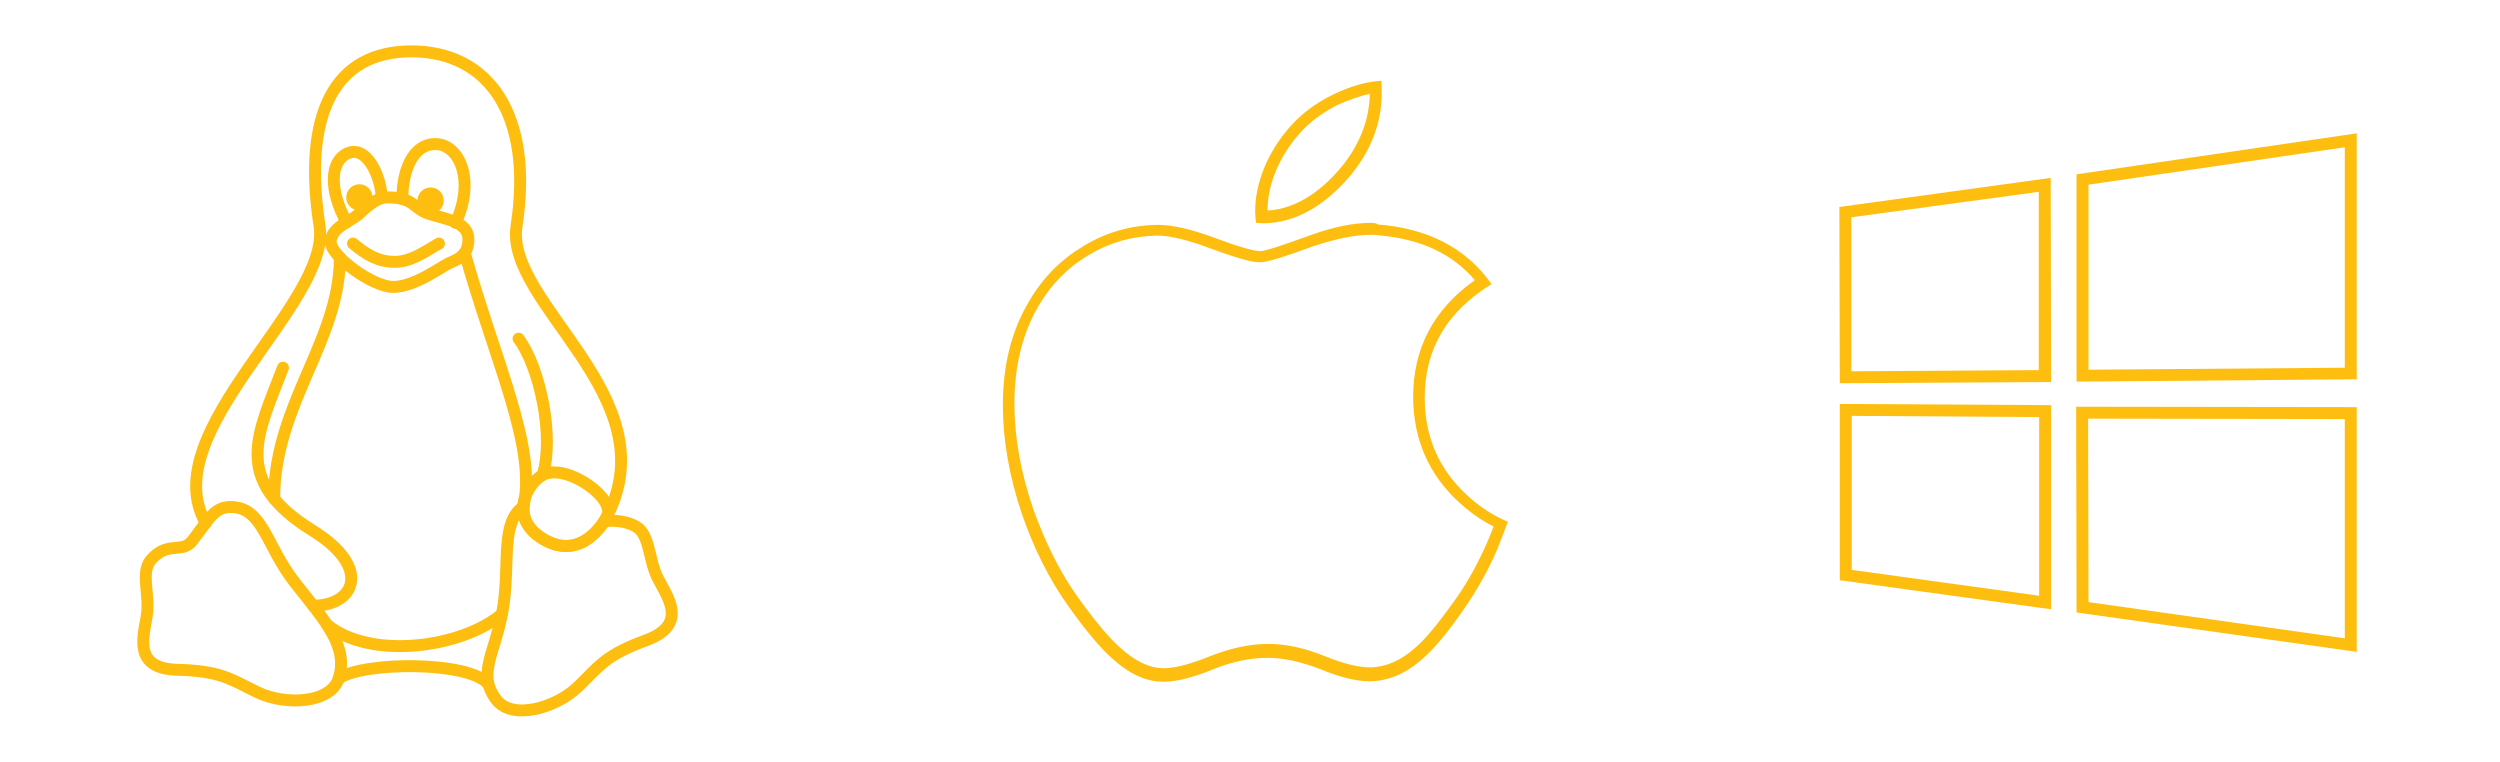
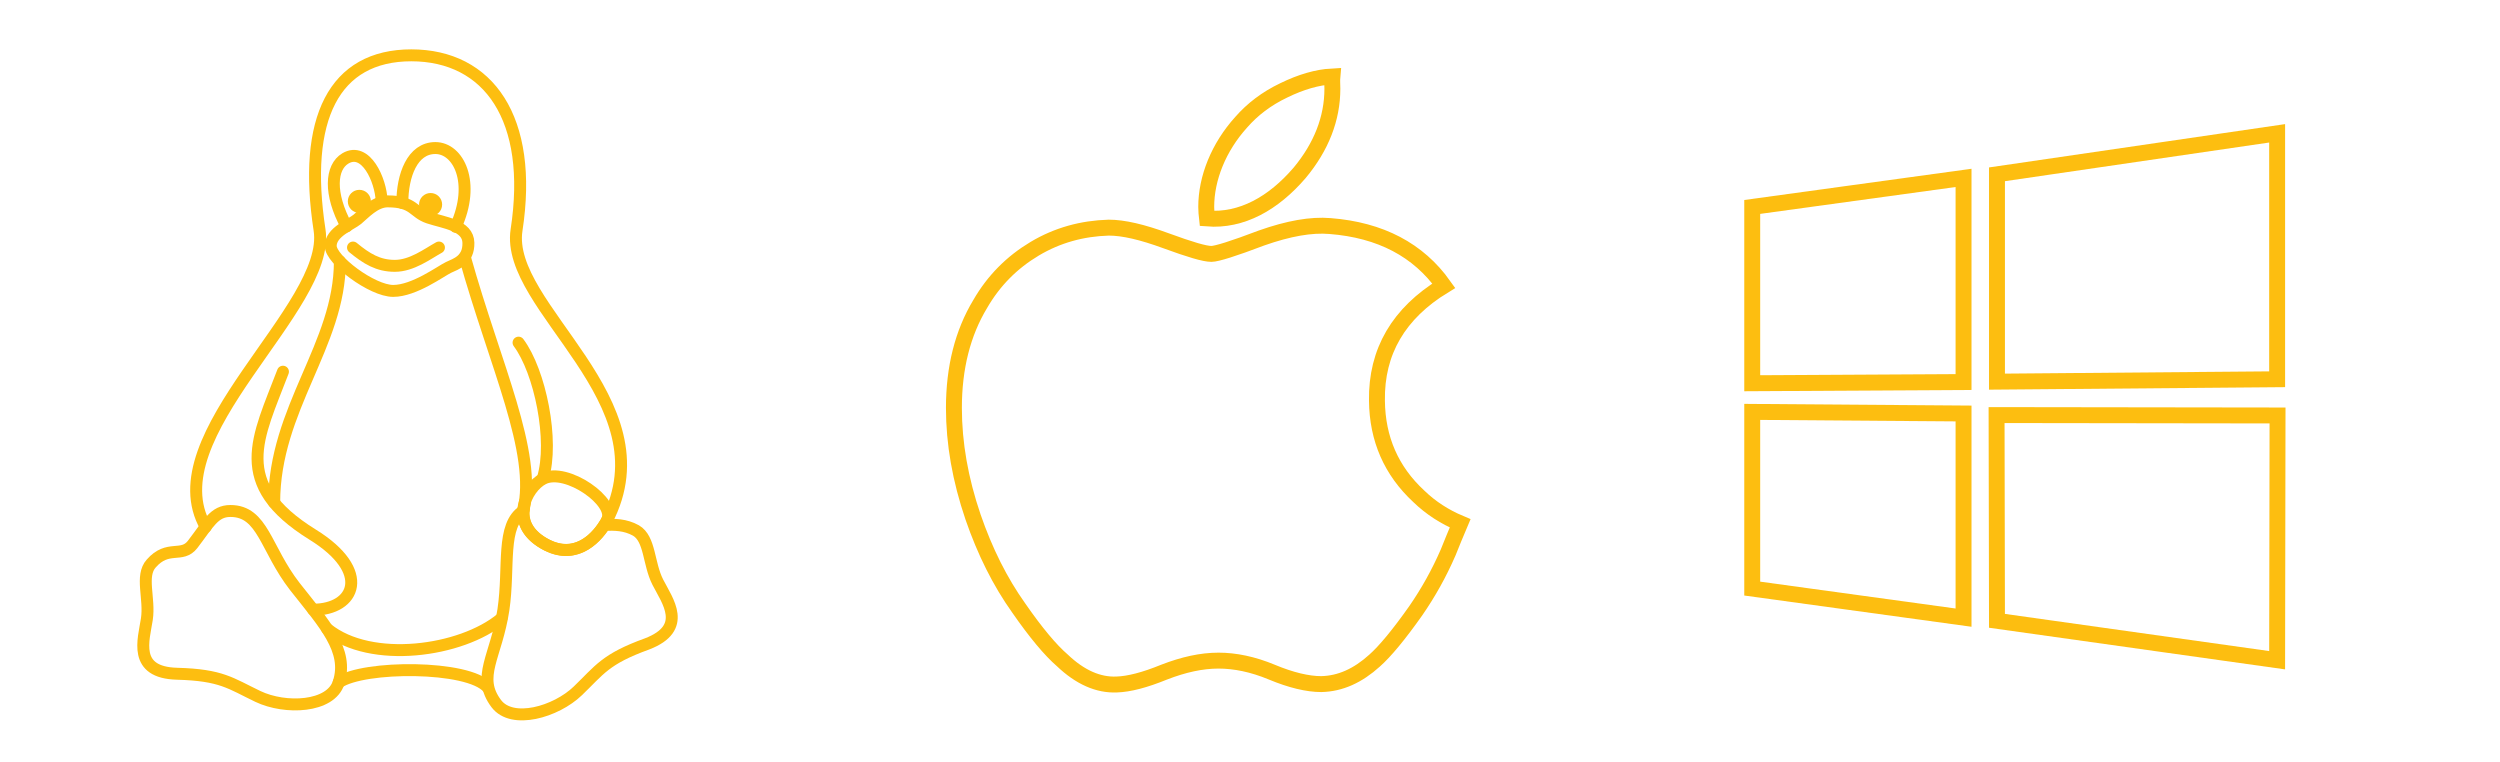
<svg xmlns="http://www.w3.org/2000/svg" version="1.1" id="Layer_1" x="0px" y="0px" viewBox="0 0 628.2 191.4" style="enable-background:new 0 0 628.2 191.4;" xml:space="preserve">
  <style type="text/css">
	.st0{fill:none;stroke:#FDBE10;stroke-width:3;stroke-linecap:round;stroke-miterlimit:10;}
	.st1{fill:#FDBE10;}
+ 	.st2{fill:none;stroke:#FDBE10;stroke-width:4;stroke-linecap:round;stroke-miterlimit:10;}
</style>
  <g>
-     <path class="st0" d="M152.5,129.8c15.7-30.2-25.7-53.5-22.7-73c4.3-28-7-43.9-26.5-43.9h0.1c-19.5,0-27.4,15.9-23.1,43.9   c3,19.5-41.7,51.7-28.6,74.6" />
-     <path class="st0" d="M97.4,49.6c6.7,0,6.4,2.8,10.3,4.1c3.9,1.3,9.9,1.9,10,6.3c0.1,4.4-3.1,5.3-5,6.2s-8.6,5.9-13.9,5.9   c-5.3,0-15.7-7.8-15.7-11.3s5-5.3,6.7-6.7S94.2,49.6,97.4,49.6z" />
-     <path class="st0" d="M87.1,55.9c-4.5-8.3-4-14.9-0.3-17.1c5.1-3,8.9,5.4,9.1,10.7" />
-     <path class="st0" d="M101.1,50c0-6.9,2.5-13.8,8.3-13.8c5.8,0,10.2,8.7,5.1,19.8" />
-     <circle class="st1" cx="108.2" cy="50.4" r="3.3" />
-     <circle class="st1" cx="90.3" cy="49.6" r="3.3" />
-     <path class="st0" d="M88.7,61.2c3.4,2.8,6.3,4.6,10.5,4.6c4.3,0,8.2-3,11.1-4.6" />
-     <path class="st0" d="M85.4,64.7c0,21-16.5,36.9-16.5,60.6" />
-     <path class="st0" d="M71.1,92.4c-6.3,16.6-13.2,28.1,7.4,40.9c15.1,9.3,10.7,18.9,0.2,18.9" />
-     <path class="st0" d="M85.1,170.5c2.6-8.1-3.6-14.7-11-24.1c-7.4-9.5-8-19-16.2-19c-4.1,0-5.5,3.2-9.5,8.4c-2.7,3.5-6.2,0-10.4,4.8   c-2.8,3.1-0.3,8.8-1.1,14c-0.8,5.2-3.6,13.4,7.6,13.7s13.4,2.4,20.3,5.7S83.1,176.8,85.1,170.5z" />
-     <path class="st0" d="M82.2,157c11,8.9,33.7,5.8,43.8-2.6" />
-     <path class="st0" d="M116.8,63.6c7.7,27.5,18.2,49,14.7,63.7" />
-     <path class="st0" d="M136.5,119.3c-4.3,2.2-9.2,11.6,1,16.7c7.5,3.8,12.8-2.1,15-6.2C155,125.3,142.3,116.3,136.5,119.3z" />
-     <path class="st0" d="M85.1,170.5c6.2-4.3,32.6-4.4,37.5,1.3" />
-     <path class="st0" d="M130.3,85.1c5.4,7.2,9,24.7,6.1,34.1" />
-     <path class="st0" d="M165.3,145.3c-2.4-4.7-1.9-10.9-5.5-13c-2.7-1.5-5.4-1.5-7.9-1.4c-2.5,3.9-7.5,8.5-14.4,5.1   c-4.7-2.4-6.2-5.7-5.9-8.7c-5.8,3.6-3.5,14.1-5.1,24.9c-1.8,11.9-6.9,16.8-1.8,23.6c4,5.3,15,2.1,20.5-3.2c5.5-5.3,6.9-8,17.4-11.8   C173,156.8,167.7,150,165.3,145.3z" />
+     <path class="st0" d="M152.5,130.8c15.7-30.2-25.7-53.5-22.7-73c4.3-28-7-43.9-26.5-43.9h0.1c-19.5,0-27.4,15.9-23.1,43.9   c3,19.5-41.7,51.7-28.6,74.6" />
+     <path class="st0" d="M97.4,50.6c6.7,0,6.4,2.8,10.3,4.1s9.9,1.9,10,6.3s-3.1,5.3-5,6.2s-8.6,5.9-13.9,5.9s-15.7-7.8-15.7-11.3   c0-3.5,5-5.3,6.7-6.7S94.2,50.6,97.4,50.6z" />
+     <path class="st0" d="M87.1,56.9c-4.5-8.3-4-14.9-0.3-17.1c5.1-3,8.9,5.4,9.1,10.7" />
+     <path class="st0" d="M101.1,51c0-6.9,2.5-13.8,8.3-13.8s10.2,8.7,5.1,19.8" />
+     <circle class="st1" cx="108.2" cy="51.4" r="2.9" />
+     <circle class="st1" cx="90.3" cy="50.6" r="2.9" />
+     <path class="st0" d="M88.7,62.2c3.4,2.8,6.3,4.6,10.5,4.6c4.3,0,8.2-3,11.1-4.6" />
+     <path class="st0" d="M85.4,65.7c0,21-16.5,36.9-16.5,60.6" />
+     <path class="st0" d="M71.1,93.4c-6.3,16.6-13.2,28.1,7.4,40.9c15.1,9.3,10.7,18.9,0.2,18.9" />
+     <path class="st0" d="M85.1,171.5c2.6-8.1-3.6-14.7-11-24.1c-7.4-9.5-8-19-16.2-19c-4.1,0-5.5,3.2-9.5,8.4c-2.7,3.5-6.2,0-10.4,4.8   c-2.8,3.1-0.3,8.8-1.1,14s-3.6,13.4,7.6,13.7s13.4,2.4,20.3,5.7S83.1,177.8,85.1,171.5z" />
+     <path class="st0" d="M82.2,158c11,8.9,33.7,5.8,43.8-2.6" />
+     <path class="st0" d="M116.8,64.6c7.7,27.5,18.2,49,14.7,63.7" />
+     <path class="st0" d="M136.5,120.3c-4.3,2.2-9.2,11.6,1,16.7c7.5,3.8,12.8-2.1,15-6.2C155,126.3,142.3,117.3,136.5,120.3z" />
+     <path class="st0" d="M85.1,171.5c6.2-4.3,32.6-4.4,37.5,1.3" />
+     <path class="st0" d="M130.3,86.1c5.4,7.2,9,24.7,6.1,34.1" />
+     <path class="st0" d="M165.3,146.3c-2.4-4.7-1.9-10.9-5.5-13c-2.7-1.5-5.4-1.5-7.9-1.4c-2.5,3.9-7.5,8.5-14.4,5.1   c-4.7-2.4-6.2-5.7-5.9-8.7c-5.8,3.6-3.5,14.1-5.1,24.9c-1.8,11.9-6.9,16.8-1.8,23.6c4,5.3,15,2.1,20.5-3.2s6.9-8,17.4-11.8   C173,157.8,167.7,151,165.3,146.3z" />
  </g>
  <g>
-     <g>
-       <path class="st1" d="M344.2,23.6c-0.1,6.6-2.6,13-7.5,18.8c-3.9,4.6-10.3,10.1-18.2,10.5c0-6.5,2.9-13.5,8-19.3    c2.5-2.9,5.8-5.3,9.7-7.3C339,25.1,341.7,24.1,344.2,23.6 M344.4,59L344.4,59c0.6,0,1.2,0,1.8,0.1c10.7,0.9,18.7,4.6,24.4,11.3    c-10.4,7.3-15.6,17.3-15.5,29.6c0.1,10.4,3.9,19.2,11.4,26.1c2.7,2.5,5.6,4.6,8.8,6.2c-0.5,1.4-1.1,2.9-1.7,4.2    c-2.2,5-4.8,9.8-7.8,14c-5.1,7.2-8.2,10.6-10,12.1l0,0l0,0c-3.6,3.3-7.4,5-11.4,5.1c-3,0-6.8-0.9-11.2-2.7    c-5.1-2.1-10-3.2-14.5-3.2c-4.7,0-9.7,1.1-14.9,3.2c-4.5,1.8-8.2,2.8-10.9,2.9c-0.2,0-0.3,0-0.5,0c-3.6,0-7.3-1.8-11.1-5.3l0,0    l0,0c-2.7-2.4-6.2-6.6-10.5-12.6c-4.5-6.3-8.2-13.8-11.2-22.2c-3.1-9.1-4.7-17.9-4.7-26.4c0-9.5,2.1-17.8,6.1-24.6    c3.2-5.4,7.4-9.7,12.7-12.8c5.2-3.1,10.9-4.7,17.1-4.8c3.2,0,7.7,1.1,13.3,3.2c8.4,3.1,11,3.5,12.4,3.5c1.2,0,3.3-0.3,13.7-4.1    C335.7,60,340.4,59,344.4,59 M347.1,20.3c-3.8,0.2-7.9,1.4-12.2,3.5c-4.3,2.1-7.9,4.8-10.7,8c-5.6,6.3-8.8,14.1-8.8,21.3    c0,1,0.1,2,0.2,2.9c0.6,0,1.2,0.1,1.8,0.1c8,0,15.4-4.4,21.6-11.6c5.5-6.5,8.2-13.6,8.2-21.1C347.2,22.3,347.2,21.3,347.1,20.3    L347.1,20.3z M344.4,56c-4.3,0-9.3,1-15.1,3.1c-7.2,2.6-11.4,4-12.6,4c-1.7,0-5.5-1.1-11.4-3.3c-5.9-2.2-10.7-3.3-14.4-3.3    c-6.7,0.1-12.8,1.8-18.6,5.3c-5.7,3.4-10.3,8-13.7,13.9c-4.4,7.3-6.6,16-6.6,26.1c0,8.8,1.6,17.9,4.8,27.4    c3,8.7,6.9,16.4,11.5,22.9c4.4,6.2,8,10.5,10.9,13.1c4.4,4.1,8.7,6.1,13.1,6.1c0.2,0,0.4,0,0.6,0c3-0.1,7-1.1,11.9-3.1    c4.9-2,9.5-2.9,13.7-2.9c4.1,0,8.5,1,13.4,2.9c4.8,2,9,3,12.4,3c4.8-0.1,9.3-2.1,13.4-5.9c2.7-2.3,6.2-6.5,10.4-12.6    c3.1-4.5,5.8-9.3,8.1-14.6c0.9-2.2,1.8-4.6,2.7-7c-3.9-1.6-7.3-3.9-10.4-6.8c-6.9-6.4-10.4-14.4-10.5-24    c-0.1-12.4,5.5-22,16.8-28.9c-6.3-9-15.9-14-28.6-15C345.7,56,345.1,56,344.4,56L344.4,56z" />
-     </g>
+     <path class="st2" d="M363.9,138.8c-2.3,5.3-5,10.1-8.1,14.6c-4.3,6.1-7.8,10.3-10.4,12.6c-4.2,3.8-8.6,5.8-13.4,5.9   c-3.4,0-7.6-1-12.4-3c-4.8-2-9.3-2.9-13.4-2.9c-4.3,0-8.8,1-13.7,2.9c-4.9,2-8.8,3-11.9,3.1c-4.6,0.2-9.2-1.8-13.7-6.1   c-2.9-2.5-6.6-6.9-10.9-13.1c-4.7-6.6-8.5-14.2-11.5-22.9c-3.2-9.4-4.8-18.5-4.8-27.4c0-10.1,2.2-18.8,6.6-26.1   c3.4-5.9,8-10.5,13.7-13.9c5.7-3.4,11.9-5.1,18.6-5.3c3.7,0,8.4,1.1,14.4,3.3s9.7,3.3,11.4,3.3c1.3,0,5.5-1.3,12.6-4   c6.8-2.4,12.5-3.4,17.2-3c12.7,1,22.2,6,28.6,15c-11.3,6.9-17,16.5-16.8,28.9c0.1,9.6,3.6,17.6,10.5,24c3.1,3,6.6,5.2,10.4,6.8   C365.7,134.3,364.8,136.6,363.9,138.8L363.9,138.8z" />
+     <path class="st2" d="M334.8,22.3c0,7.5-2.8,14.6-8.2,21.1c-6.6,7.7-14.6,12.2-23.3,11.5c-0.1-0.9-0.2-1.9-0.2-2.9   c0-7.2,3.1-15,8.8-21.3c2.8-3.2,6.3-5.9,10.7-8c4.3-2.1,8.4-3.3,12.2-3.5C334.7,20.3,334.8,21.3,334.8,22.3L334.8,22.3z" />
  </g>
  <g>
-     <g>
-       <path class="st1" d="M589.2,37v55.4l-64.4,0.5V46.4L589.2,37 M512.3,48.2l0,44.8l-47.1,0.3l0-38.7L512.3,48.2 M465.3,104.5    l47.1,0.3l0,44.9l-47.1-6.5V104.5 M524.7,105.2l64.5,0.1l0,55.1l-64.4-9.1L524.7,105.2 M592.2,33.5l-70.4,10.3v52.1l70.4-0.6V33.5    L592.2,33.5z M515.3,44.7L462.2,52l0.1,44.3l53.1-0.3L515.3,44.7L515.3,44.7z M462.3,101.5v44.3l53.1,7.3l0-51.3L462.3,101.5    L462.3,101.5z M521.7,102.2l0.1,51.7l70.4,9.9l0-61.5L521.7,102.2L521.7,102.2z" />
-     </g>
+     <polygon class="st2" points="440.3,52 493.4,44.7 493.4,96 440.3,96.3  " />
+     <polygon class="st2" points="493.4,103.9 493.4,155.2 440.3,147.9 440.3,103.5  " />
+     <polygon class="st2" points="501.8,43.8 572.2,33.5 572.2,95.3 501.8,95.9  " />
+     <polygon class="st2" points="572.3,104.4 572.2,165.9 501.8,156 501.7,104.3  " />
  </g>
</svg>
